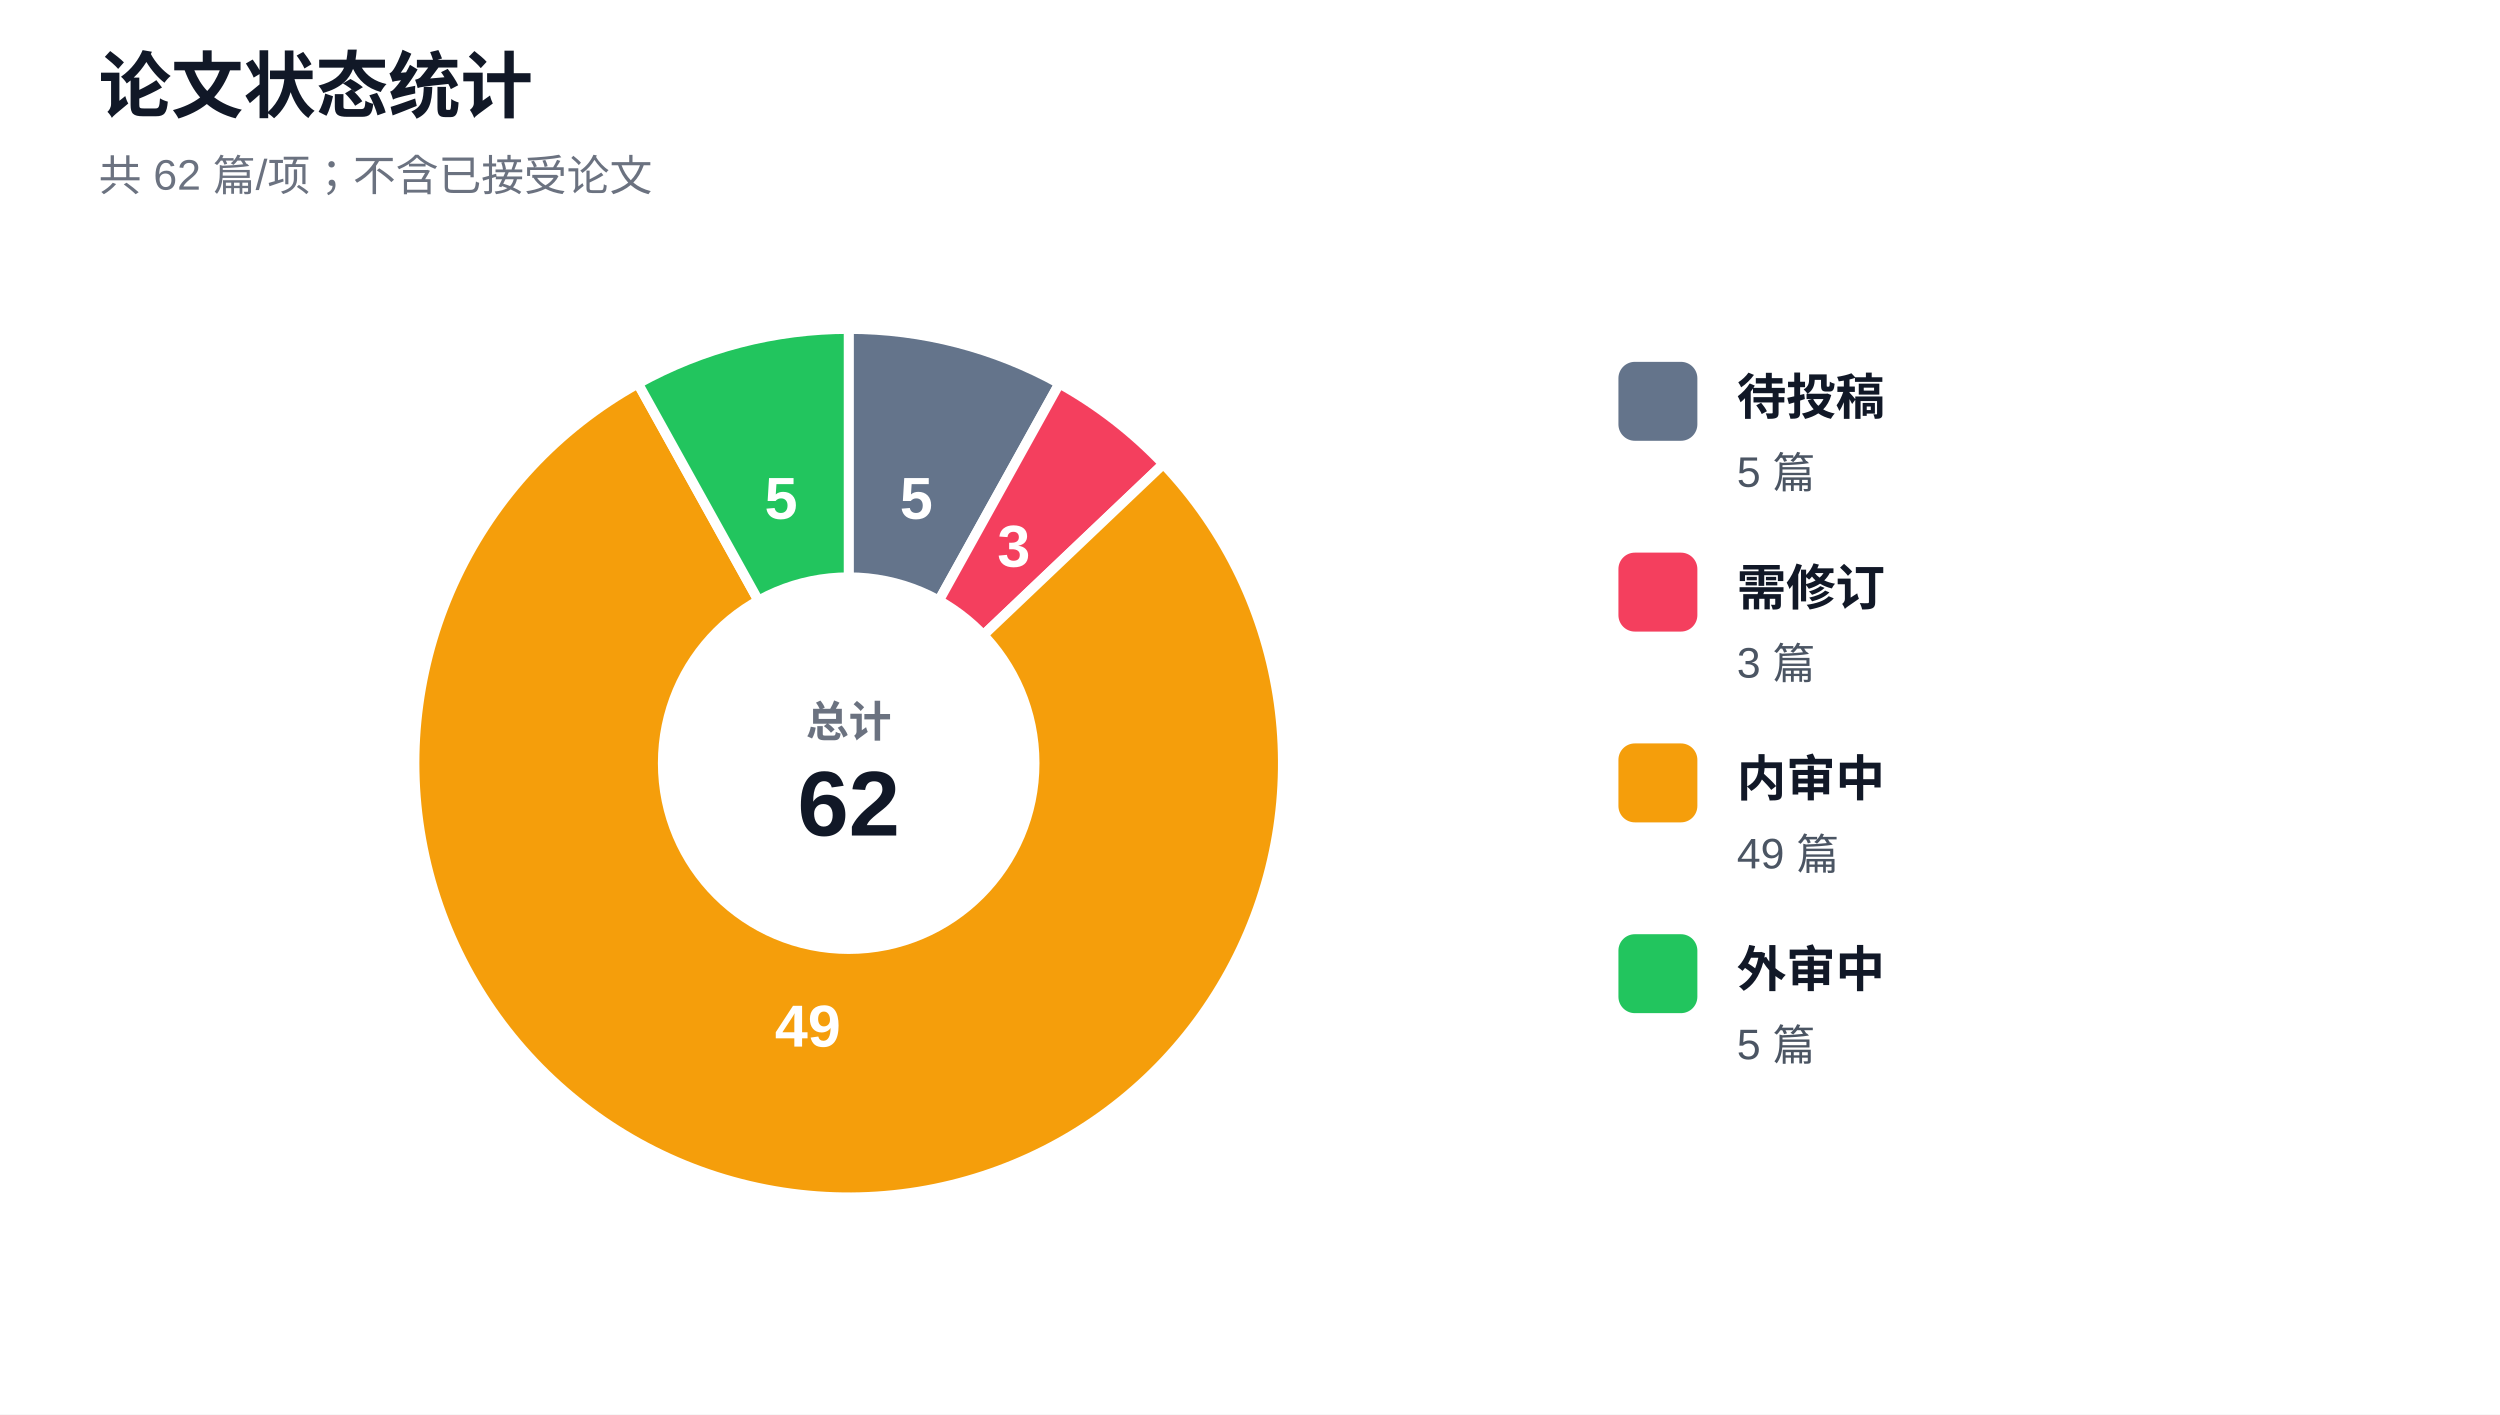
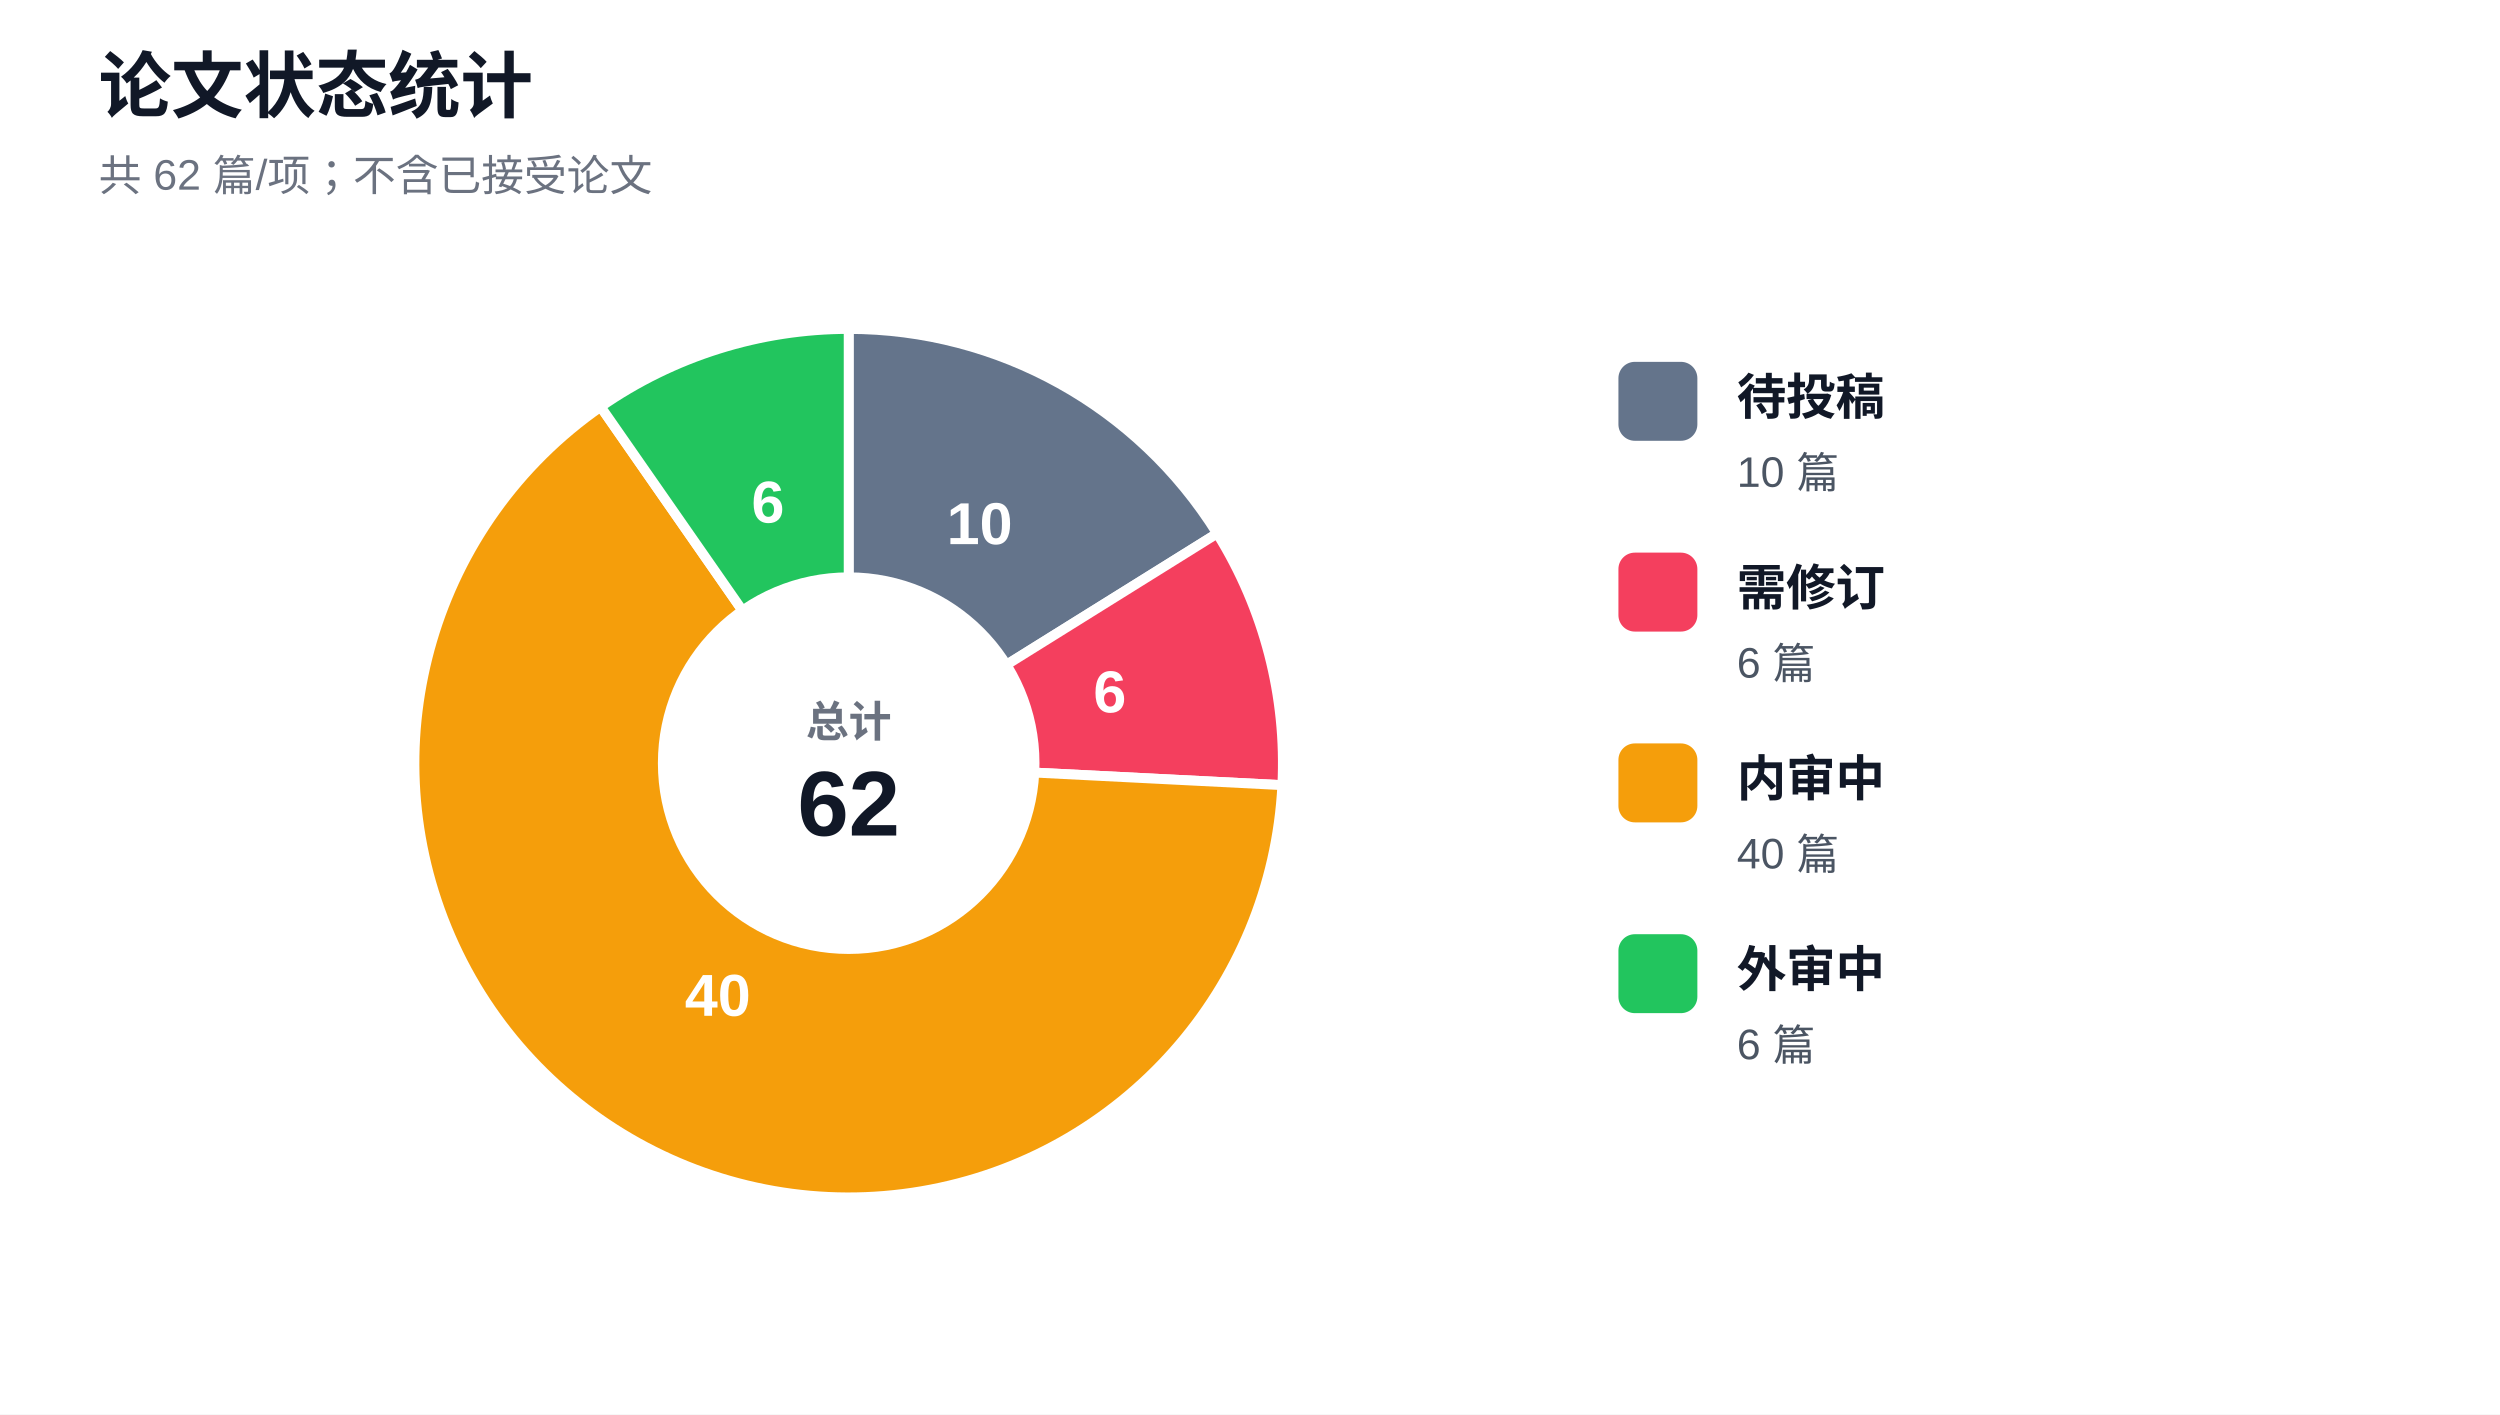
<svg xmlns="http://www.w3.org/2000/svg" width="760" height="430" viewBox="0 0 760 430" role="img" aria-labelledby="title desc">
  <rect width="760" height="430" fill="#ffffff" />
  <text x="30" y="34" fill="#111827" font-family="Arial, Microsoft YaHei, sans-serif" font-size="22" font-weight="700">论文状态统计</text>
  <text x="30" y="58" fill="#6b7280" font-family="Arial, Microsoft YaHei, sans-serif" font-size="13">共 62 篇/项；不含已接受论文</text>
  <g font-family="Arial, Microsoft YaHei, sans-serif">
-     <path d="M 258 232 L 258 100 A 132 132 0 0 1 322.06 116.586 Z" fill="#64748b" stroke="#ffffff" stroke-width="3" />
-     <text x="278.554" y="152.618" fill="#ffffff" font-size="18" font-weight="800" text-anchor="middle" dominant-baseline="middle">5</text>
-     <path d="M 258 232 L 322.06 116.586 A 132 132 0 0 1 353.673 141.056 Z" fill="#f43f5e" stroke="#ffffff" stroke-width="3" />
-     <text x="308.193" y="167.156" fill="#ffffff" font-size="18" font-weight="800" text-anchor="middle" dominant-baseline="middle">3</text>
-     <path d="M 258 232 L 353.673 141.056 A 132 132 0 1 1 193.94 116.586 Z" fill="#f59e0b" stroke="#ffffff" stroke-width="3" />
-     <text x="245.583" y="313.054" fill="#ffffff" font-size="18" font-weight="800" text-anchor="middle" dominant-baseline="middle">49</text>
-     <path d="M 258 232 L 193.94 116.586 A 132 132 0 0 1 258 100 Z" fill="#22c55e" stroke="#ffffff" stroke-width="3" />
-     <text x="237.446" y="152.618" fill="#ffffff" font-size="18" font-weight="800" text-anchor="middle" dominant-baseline="middle">5</text>
+     <path d="M 258 232 L 258 100 A 132 132 0 0 1 370.021 162.177 Z" fill="#64748b" stroke="#ffffff" stroke-width="3" />
+     <text x="297.795" y="160.304" fill="#ffffff" font-size="18" font-weight="800" text-anchor="middle" dominant-baseline="middle">10</text>
+     <path d="M 258 232 L 370.021 162.177 A 132 132 0 0 1 389.831 238.686 Z" fill="#f43f5e" stroke="#ffffff" stroke-width="3" />
+     <text x="337.382" y="211.446" fill="#ffffff" font-size="18" font-weight="800" text-anchor="middle" dominant-baseline="middle">6</text>
+     <path d="M 258 232 L 389.831 238.686 A 132 132 0 1 1 182.593 123.659 Z" fill="#f59e0b" stroke="#ffffff" stroke-width="3" />
+     <text x="218.205" y="303.696" fill="#ffffff" font-size="18" font-weight="800" text-anchor="middle" dominant-baseline="middle">40</text>
+     <path d="M 258 232 L 182.593 123.659 A 132 132 0 0 1 258 100 Z" fill="#22c55e" stroke="#ffffff" stroke-width="3" />
+     <text x="233.452" y="153.761" fill="#ffffff" font-size="18" font-weight="800" text-anchor="middle" dominant-baseline="middle">6</text>
    <circle cx="258" cy="232" r="58" fill="#ffffff" />
    <text x="258" y="224" fill="#6b7280" font-size="13" font-weight="700" text-anchor="middle">总计</text>
    <text x="258" y="254" fill="#111827" font-size="28" font-weight="700" text-anchor="middle">62</text>
  </g>
  <g font-family="Arial, Microsoft YaHei, sans-serif">
    <rect x="492" y="110" width="24" height="24" rx="5" fill="#64748b" />
    <text x="528" y="126" fill="#111827" font-size="15" font-weight="700">待投稿</text>
-     <text x="528" y="148" fill="#4b5563" font-size="13">5 篇</text>
+     <text x="528" y="148" fill="#4b5563" font-size="13">10 篇</text>
    <rect x="492" y="168" width="24" height="24" rx="5" fill="#f43f5e" />
    <text x="528" y="184" fill="#111827" font-size="15" font-weight="700">需修订</text>
-     <text x="528" y="206" fill="#4b5563" font-size="13">3 篇</text>
+     <text x="528" y="206" fill="#4b5563" font-size="13">6 篇</text>
    <rect x="492" y="226" width="24" height="24" rx="5" fill="#f59e0b" />
    <text x="528" y="242" fill="#111827" font-size="15" font-weight="700">内审中</text>
-     <text x="528" y="264" fill="#4b5563" font-size="13">49 篇</text>
+     <text x="528" y="264" fill="#4b5563" font-size="13">40 篇</text>
    <rect x="492" y="284" width="24" height="24" rx="5" fill="#22c55e" />
    <text x="528" y="300" fill="#111827" font-size="15" font-weight="700">外审中</text>
-     <text x="528" y="322" fill="#4b5563" font-size="13">5 篇</text>
+     <text x="528" y="322" fill="#4b5563" font-size="13">6 篇</text>
  </g>
</svg>
